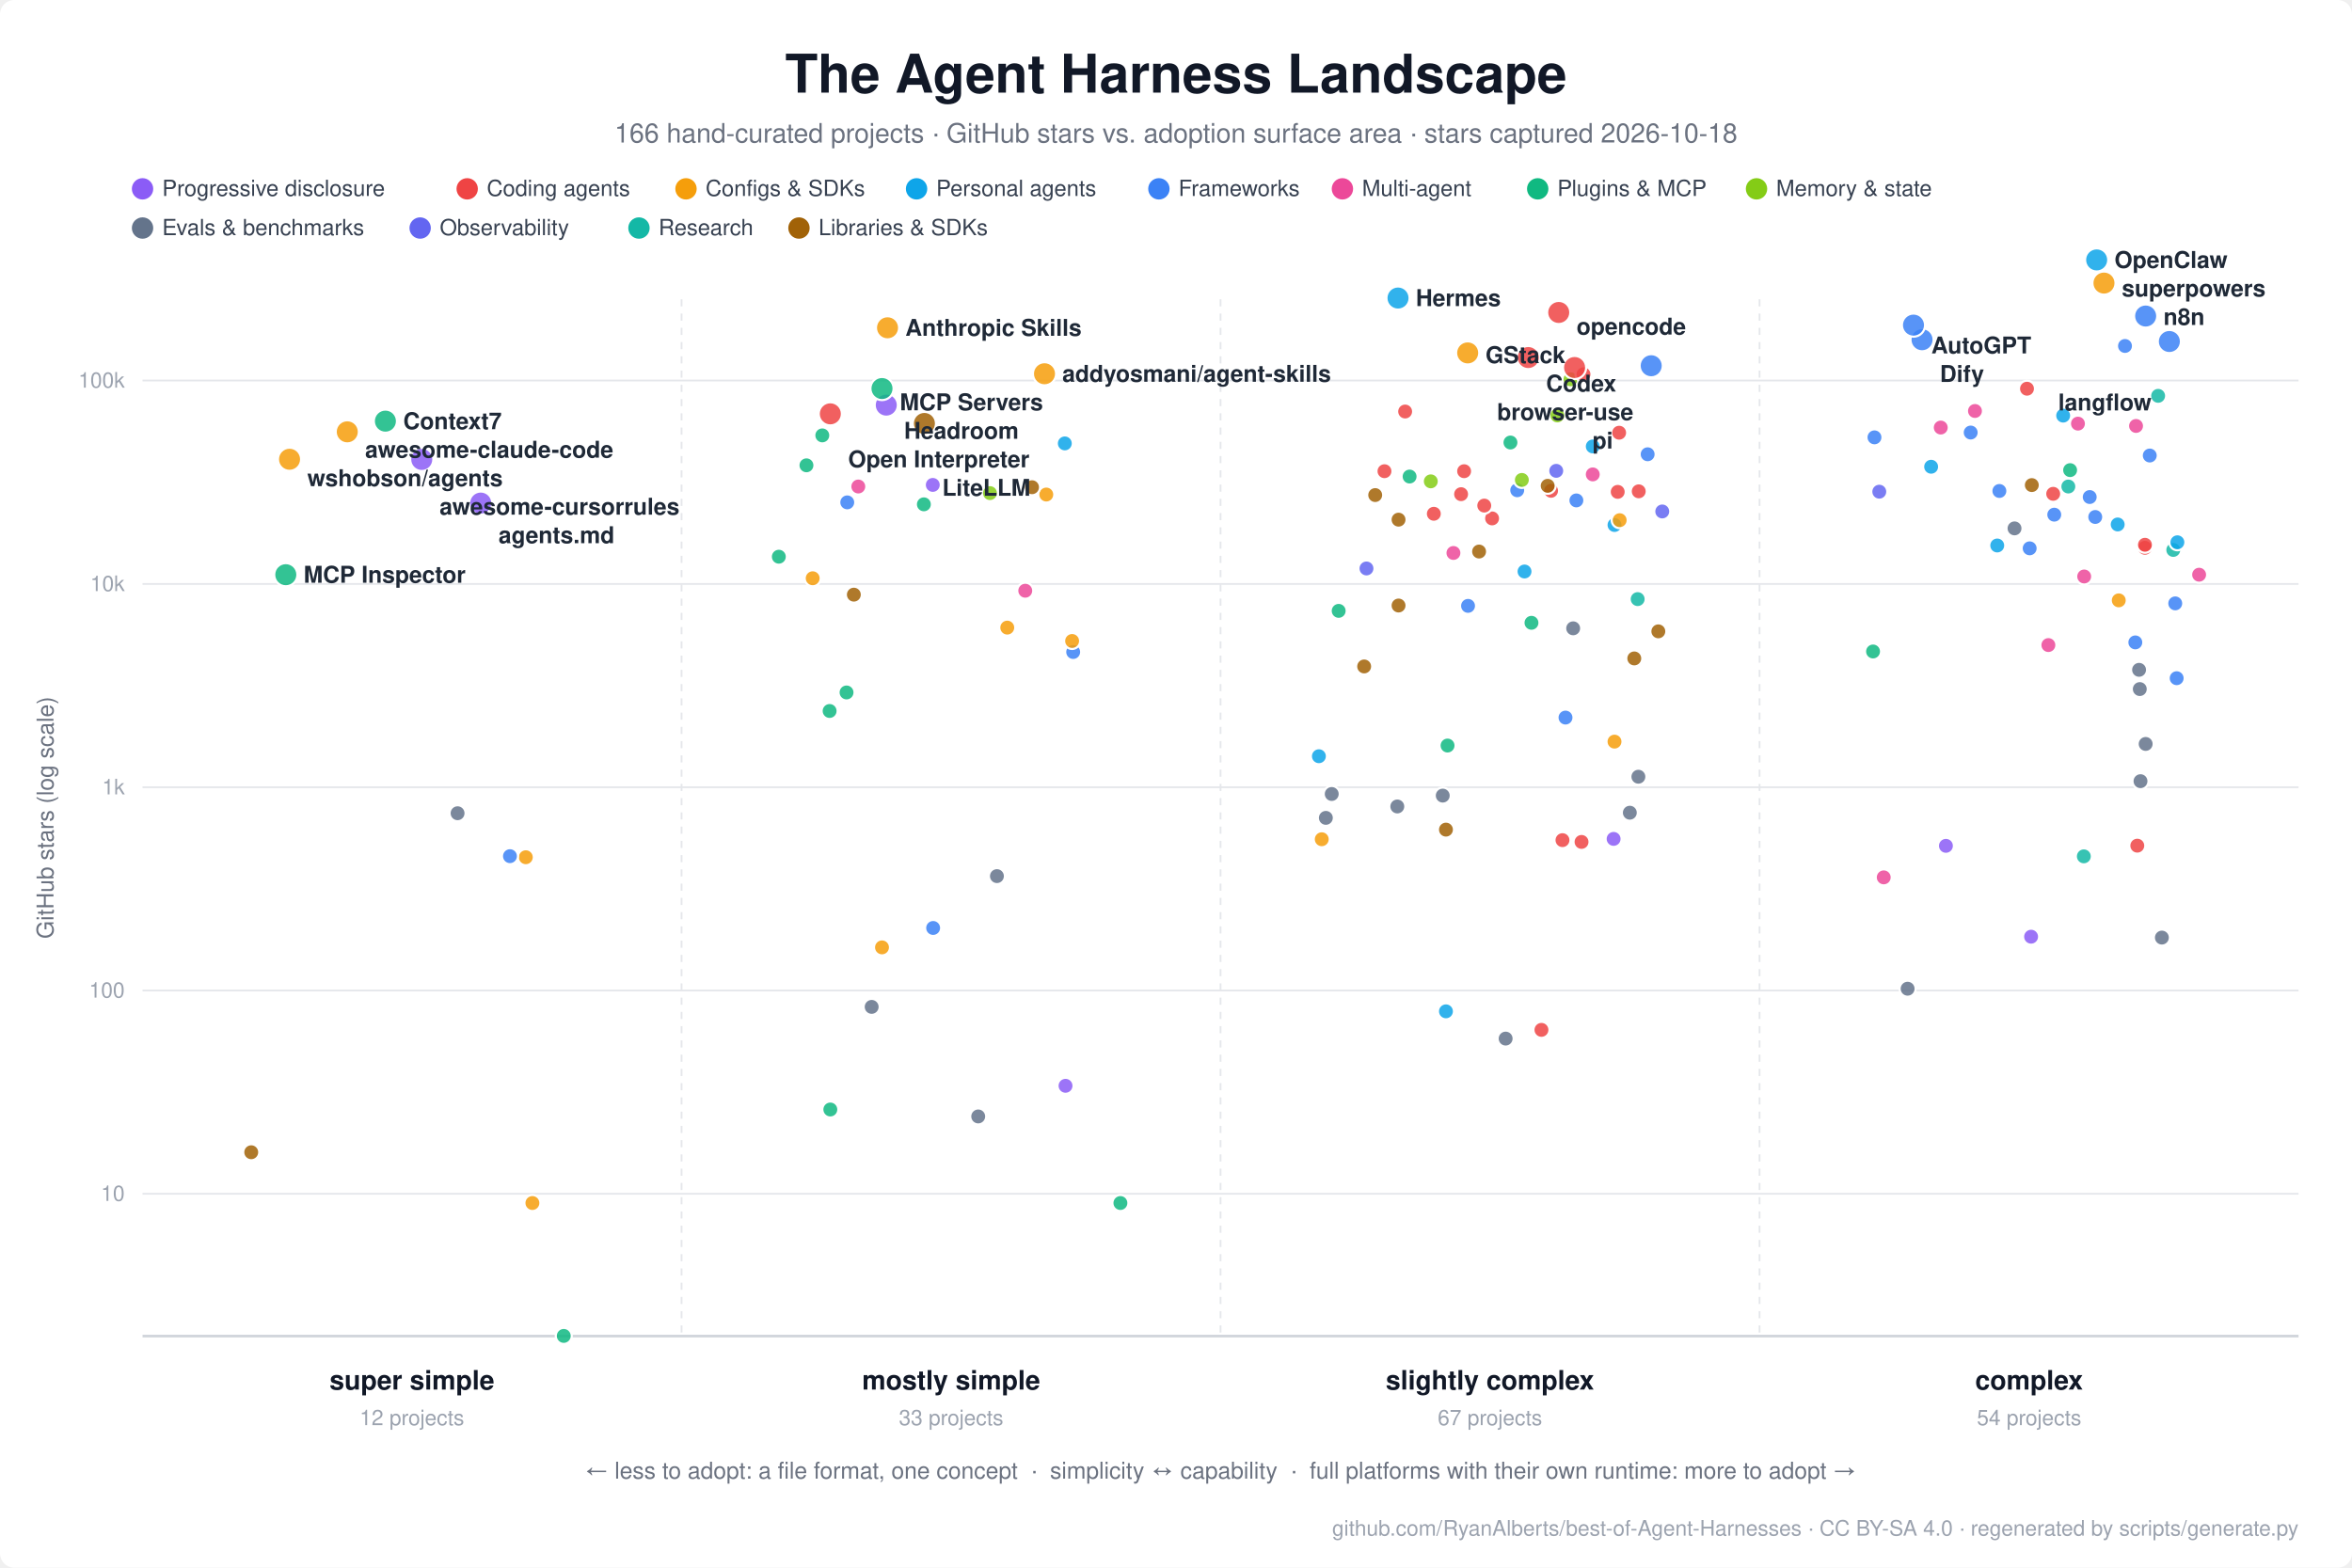
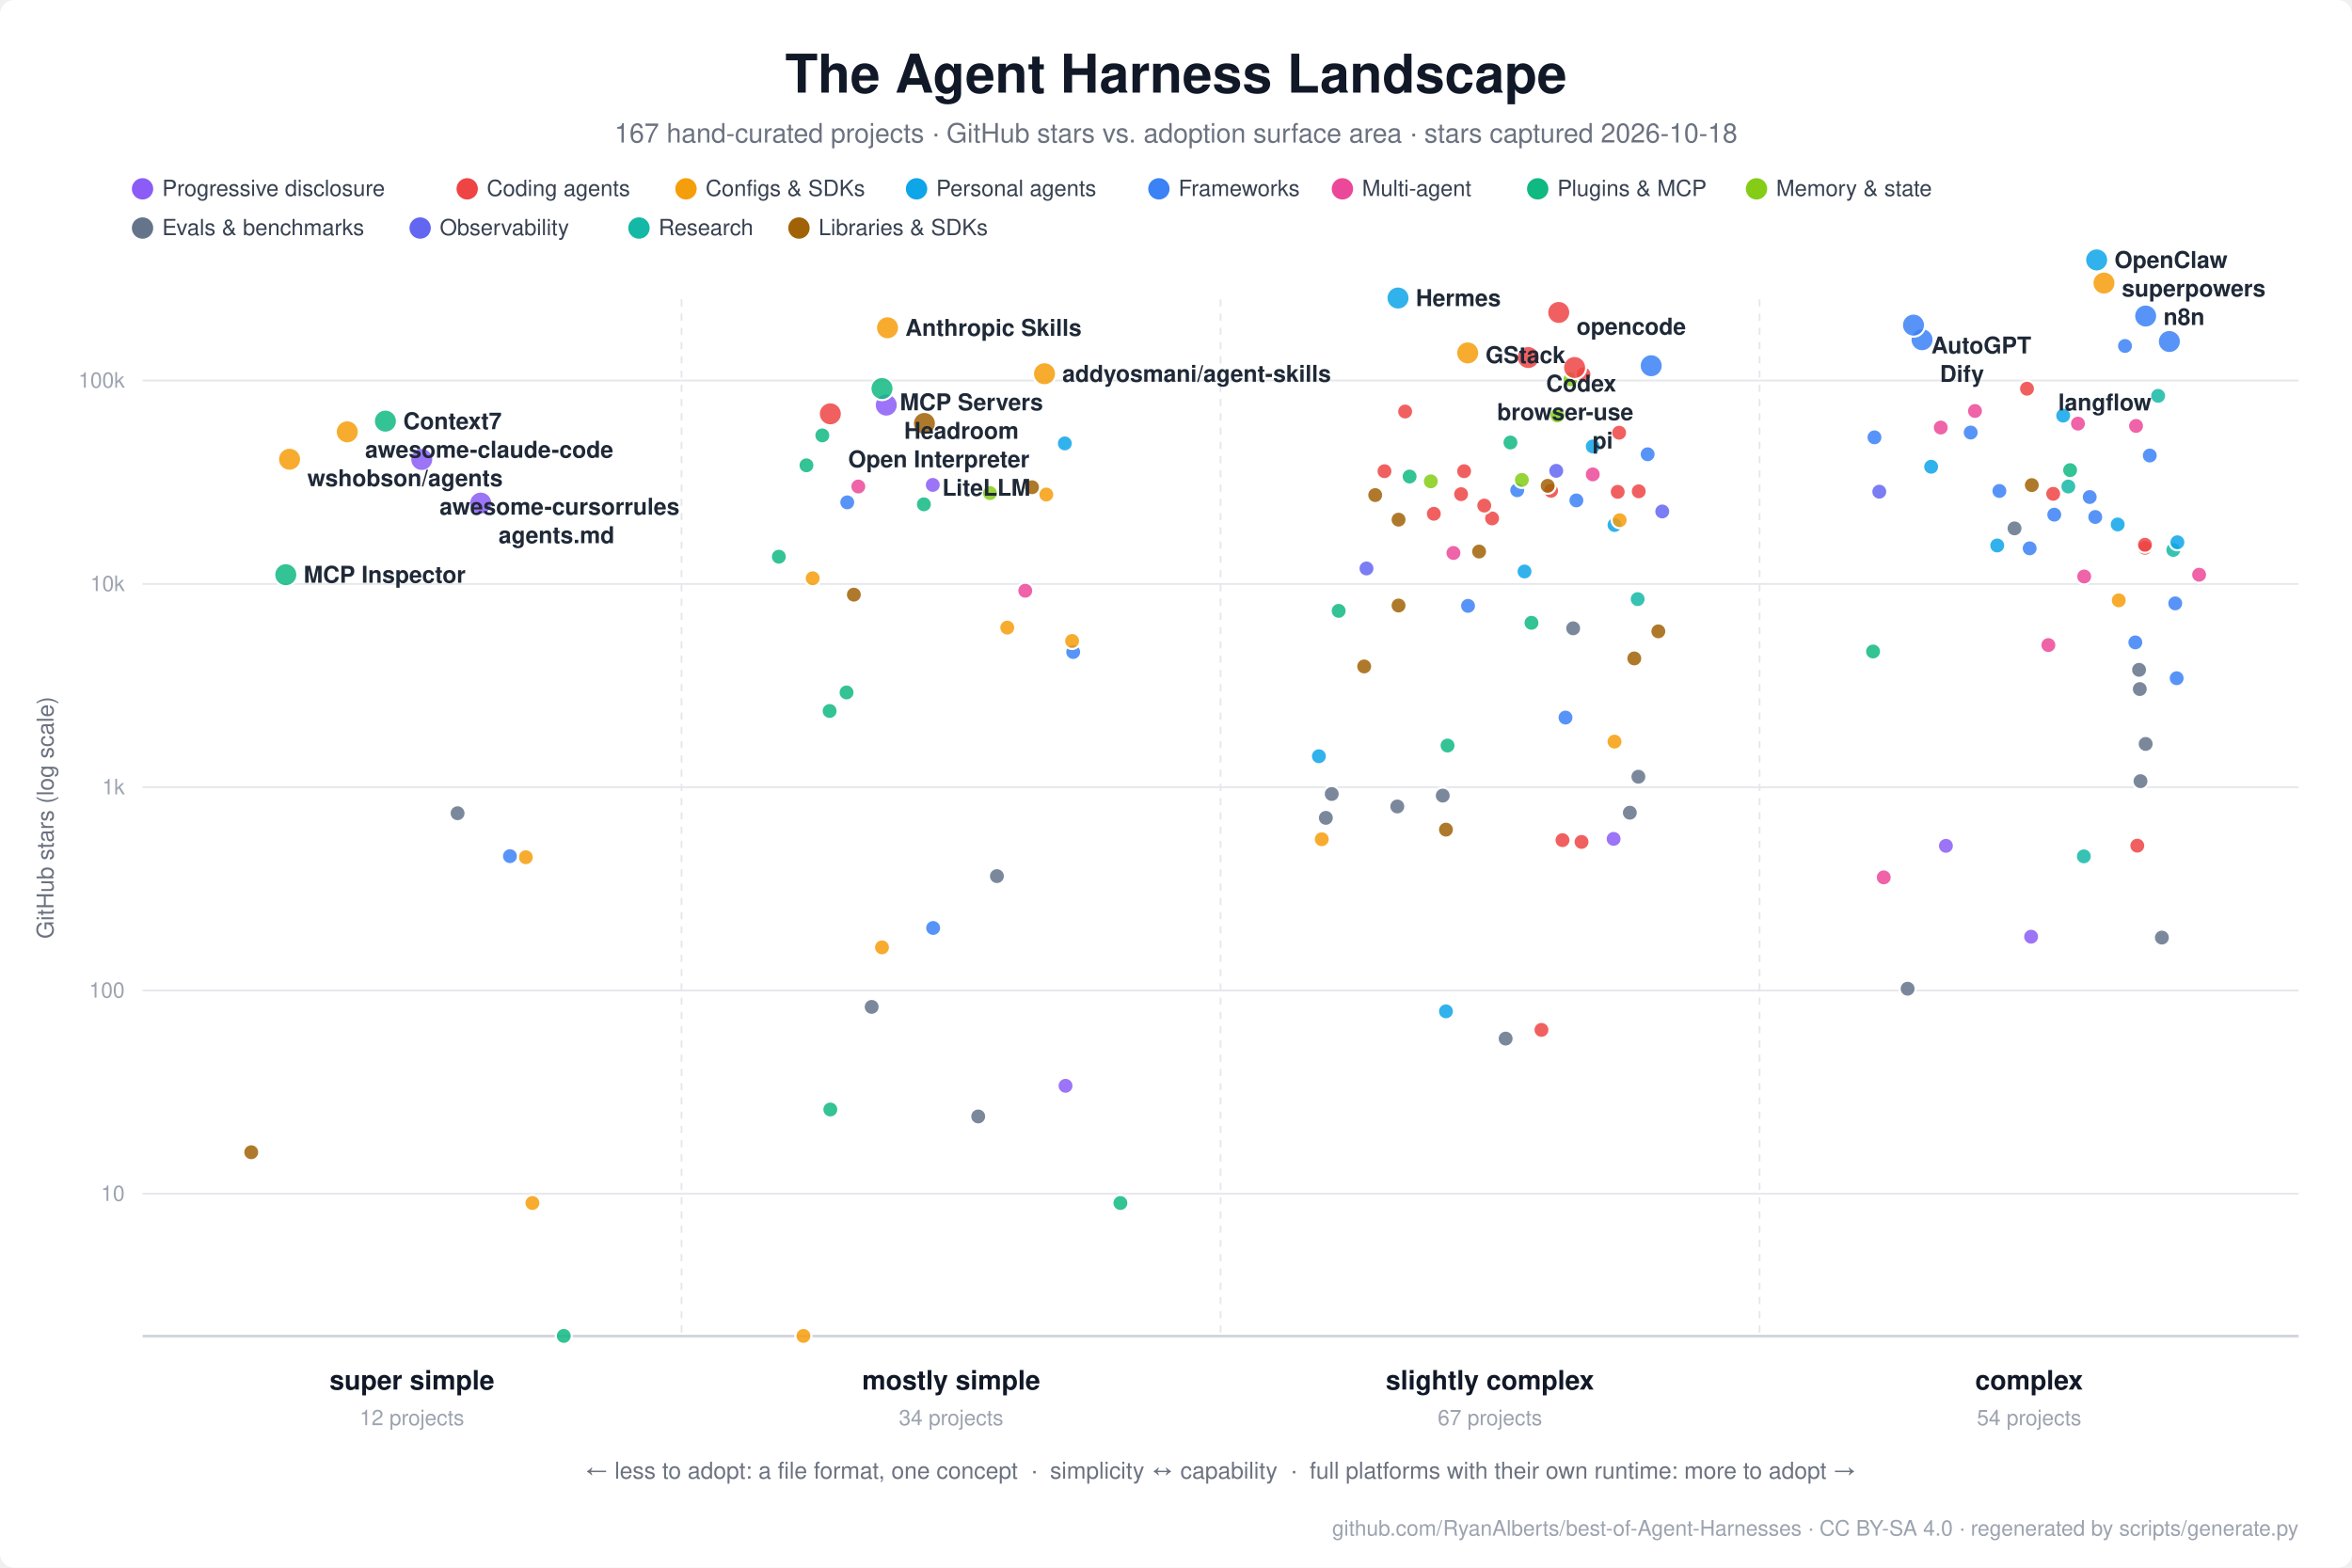
<svg xmlns="http://www.w3.org/2000/svg" viewBox="0 0 1320 880" font-family="-apple-system, 'Segoe UI', Helvetica, Arial, sans-serif">
  <rect width="1320" height="880" fill="#ffffff" rx="8" />
  <text x="660.0" y="52" text-anchor="middle" font-size="30" font-weight="700" fill="#111827">The Agent Harness Landscape</text>
-   <text x="660.0" y="80" text-anchor="middle" font-size="15" fill="#6b7280">166 hand-curated projects · GitHub stars vs. adoption surface area · stars captured 2026-10-18</text>
+   <text x="660.0" y="80" text-anchor="middle" font-size="15" fill="#6b7280">167 hand-curated projects · GitHub stars vs. adoption surface area · stars captured 2026-10-18</text>
  <circle cx="80" cy="106" r="6" fill="#8b5cf6" />
  <text x="91" y="110" font-size="12.5" fill="#374151">Progressive disclosure</text>
  <circle cx="262.2" cy="106" r="6" fill="#ef4444" />
  <text x="273.2" y="110" font-size="12.5" fill="#374151">Coding agents</text>
  <circle cx="385.0" cy="106" r="6" fill="#f59e0b" />
  <text x="396.0" y="110" font-size="12.5" fill="#374151">Configs &amp; SDKs</text>
  <circle cx="514.4" cy="106" r="6" fill="#0ea5e9" />
  <text x="525.4" y="110" font-size="12.5" fill="#374151">Personal agents</text>
  <circle cx="650.4" cy="106" r="6" fill="#3b82f6" />
  <text x="661.4" y="110" font-size="12.5" fill="#374151">Frameworks</text>
  <circle cx="753.4" cy="106" r="6" fill="#ec4899" />
  <text x="764.4" y="110" font-size="12.5" fill="#374151">Multi-agent</text>
  <circle cx="863.0" cy="106" r="6" fill="#10b981" />
  <text x="874.0" y="110" font-size="12.5" fill="#374151">Plugins &amp; MCP</text>
  <circle cx="985.8" cy="106" r="6" fill="#84cc16" />
  <text x="996.8" y="110" font-size="12.5" fill="#374151">Memory &amp; state</text>
  <circle cx="80" cy="128" r="6" fill="#64748b" />
  <text x="91" y="132" font-size="12.5" fill="#374151">Evals &amp; benchmarks</text>
  <circle cx="235.8" cy="128" r="6" fill="#6366f1" />
  <text x="246.8" y="132" font-size="12.5" fill="#374151">Observability</text>
  <circle cx="358.6" cy="128" r="6" fill="#14b8a6" />
  <text x="369.6" y="132" font-size="12.5" fill="#374151">Research</text>
  <circle cx="448.4" cy="128" r="6" fill="#a16207" />
  <text x="459.4" y="132" font-size="12.5" fill="#374151">Libraries &amp; SDKs</text>
  <line x1="80" y1="670.1" x2="1290" y2="670.1" stroke="#e5e7eb" stroke-width="1" />
  <text x="70" y="674.1" text-anchor="end" font-size="12" fill="#9ca3af">10</text>
  <line x1="80" y1="556.0" x2="1290" y2="556.0" stroke="#e5e7eb" stroke-width="1" />
  <text x="70" y="560.0" text-anchor="end" font-size="12" fill="#9ca3af">100</text>
  <line x1="80" y1="441.9" x2="1290" y2="441.9" stroke="#e5e7eb" stroke-width="1" />
  <text x="70" y="445.9" text-anchor="end" font-size="12" fill="#9ca3af">1k</text>
  <line x1="80" y1="327.8" x2="1290" y2="327.8" stroke="#e5e7eb" stroke-width="1" />
  <text x="70" y="331.8" text-anchor="end" font-size="12" fill="#9ca3af">10k</text>
  <line x1="80" y1="213.6" x2="1290" y2="213.6" stroke="#e5e7eb" stroke-width="1" />
  <text x="70" y="217.6" text-anchor="end" font-size="12" fill="#9ca3af">100k</text>
  <text x="30" y="459" font-size="13" fill="#6b7280" transform="rotate(-90 30 459)" text-anchor="middle">GitHub stars (log scale)</text>
  <text x="231.2" y="780" text-anchor="middle" font-size="15" font-weight="600" fill="#111827">super simple</text>
  <text x="231.2" y="800" text-anchor="middle" font-size="12" fill="#9ca3af">12 projects</text>
  <line x1="382.5" y1="168" x2="382.5" y2="750" stroke="#e5e7eb" stroke-width="1" stroke-dasharray="4 4" />
  <text x="533.8" y="780" text-anchor="middle" font-size="15" font-weight="600" fill="#111827">mostly simple</text>
-   <text x="533.8" y="800" text-anchor="middle" font-size="12" fill="#9ca3af">33 projects</text>
+   <text x="533.8" y="800" text-anchor="middle" font-size="12" fill="#9ca3af">34 projects</text>
  <line x1="685.0" y1="168" x2="685.0" y2="750" stroke="#e5e7eb" stroke-width="1" stroke-dasharray="4 4" />
  <text x="836.2" y="780" text-anchor="middle" font-size="15" font-weight="600" fill="#111827">slightly complex</text>
  <text x="836.2" y="800" text-anchor="middle" font-size="12" fill="#9ca3af">67 projects</text>
  <line x1="987.5" y1="168" x2="987.5" y2="750" stroke="#e5e7eb" stroke-width="1" stroke-dasharray="4 4" />
  <text x="1138.8" y="780" text-anchor="middle" font-size="15" font-weight="600" fill="#111827">complex</text>
  <text x="1138.8" y="800" text-anchor="middle" font-size="12" fill="#9ca3af">54 projects</text>
  <line x1="80" y1="750" x2="1290" y2="750" stroke="#d1d5db" stroke-width="1.5" />
  <text x="685.0" y="830" text-anchor="middle" font-size="13" fill="#6b7280">←  less to adopt: a file format, one concept  ·  simplicity ↔ capability  ·  full platforms with their own runtime: more to adopt  →</text>
+   <circle cx="450.9" cy="749.9" r="4.5" fill="#f59e0b" fill-opacity="0.85" stroke="#ffffff" stroke-width="1.2" />
  <circle cx="316.4" cy="749.9" r="4.5" fill="#10b981" fill-opacity="0.85" stroke="#ffffff" stroke-width="1.2" />
  <circle cx="298.8" cy="675.3" r="4.5" fill="#f59e0b" fill-opacity="0.85" stroke="#ffffff" stroke-width="1.2" />
  <circle cx="628.8" cy="675.3" r="4.5" fill="#10b981" fill-opacity="0.85" stroke="#ffffff" stroke-width="1.2" />
  <circle cx="141.0" cy="646.8" r="4.5" fill="#a16207" fill-opacity="0.85" stroke="#ffffff" stroke-width="1.2" />
  <circle cx="549.0" cy="626.7" r="4.5" fill="#64748b" fill-opacity="0.85" stroke="#ffffff" stroke-width="1.2" />
  <circle cx="466.0" cy="622.8" r="4.5" fill="#10b981" fill-opacity="0.85" stroke="#ffffff" stroke-width="1.2" />
  <circle cx="598.0" cy="609.5" r="4.5" fill="#8b5cf6" fill-opacity="0.85" stroke="#ffffff" stroke-width="1.2" />
  <circle cx="845.0" cy="583.0" r="4.5" fill="#64748b" fill-opacity="0.85" stroke="#ffffff" stroke-width="1.2" />
  <circle cx="865.1" cy="578.1" r="4.5" fill="#ef4444" fill-opacity="0.85" stroke="#ffffff" stroke-width="1.2" />
  <circle cx="811.5" cy="567.7" r="4.5" fill="#0ea5e9" fill-opacity="0.85" stroke="#ffffff" stroke-width="1.2" />
  <circle cx="489.2" cy="565.2" r="4.5" fill="#64748b" fill-opacity="0.85" stroke="#ffffff" stroke-width="1.2" />
  <circle cx="1070.6" cy="555.0" r="4.5" fill="#64748b" fill-opacity="0.85" stroke="#ffffff" stroke-width="1.2" />
  <circle cx="495.0" cy="531.8" r="4.5" fill="#f59e0b" fill-opacity="0.85" stroke="#ffffff" stroke-width="1.2" />
  <circle cx="1213.3" cy="526.3" r="4.5" fill="#64748b" fill-opacity="0.85" stroke="#ffffff" stroke-width="1.2" />
  <circle cx="1139.9" cy="525.8" r="4.5" fill="#8b5cf6" fill-opacity="0.85" stroke="#ffffff" stroke-width="1.2" />
  <circle cx="523.7" cy="520.9" r="4.5" fill="#3b82f6" fill-opacity="0.85" stroke="#ffffff" stroke-width="1.2" />
  <circle cx="1057.2" cy="492.5" r="4.5" fill="#ec4899" fill-opacity="0.85" stroke="#ffffff" stroke-width="1.2" />
  <circle cx="559.5" cy="491.8" r="4.5" fill="#64748b" fill-opacity="0.85" stroke="#ffffff" stroke-width="1.2" />
  <circle cx="295.1" cy="481.2" r="4.5" fill="#f59e0b" fill-opacity="0.85" stroke="#ffffff" stroke-width="1.2" />
  <circle cx="1169.5" cy="480.7" r="4.5" fill="#14b8a6" fill-opacity="0.85" stroke="#ffffff" stroke-width="1.2" />
  <circle cx="286.2" cy="480.6" r="4.5" fill="#3b82f6" fill-opacity="0.85" stroke="#ffffff" stroke-width="1.2" />
  <circle cx="1092.1" cy="474.8" r="4.5" fill="#8b5cf6" fill-opacity="0.85" stroke="#ffffff" stroke-width="1.2" />
  <circle cx="1199.5" cy="474.7" r="4.5" fill="#ef4444" fill-opacity="0.85" stroke="#ffffff" stroke-width="1.2" />
  <circle cx="887.6" cy="472.6" r="4.5" fill="#ef4444" fill-opacity="0.85" stroke="#ffffff" stroke-width="1.2" />
  <circle cx="876.9" cy="471.6" r="4.5" fill="#ef4444" fill-opacity="0.85" stroke="#ffffff" stroke-width="1.2" />
  <circle cx="741.8" cy="471.1" r="4.5" fill="#f59e0b" fill-opacity="0.85" stroke="#ffffff" stroke-width="1.2" />
  <circle cx="905.6" cy="470.9" r="4.5" fill="#8b5cf6" fill-opacity="0.85" stroke="#ffffff" stroke-width="1.2" />
  <circle cx="811.5" cy="465.7" r="4.5" fill="#a16207" fill-opacity="0.85" stroke="#ffffff" stroke-width="1.2" />
  <circle cx="744.1" cy="459.1" r="4.5" fill="#64748b" fill-opacity="0.85" stroke="#ffffff" stroke-width="1.2" />
  <circle cx="256.8" cy="456.5" r="4.5" fill="#64748b" fill-opacity="0.85" stroke="#ffffff" stroke-width="1.2" />
  <circle cx="914.7" cy="456.2" r="4.5" fill="#64748b" fill-opacity="0.85" stroke="#ffffff" stroke-width="1.2" />
  <circle cx="784.2" cy="452.7" r="4.5" fill="#64748b" fill-opacity="0.85" stroke="#ffffff" stroke-width="1.2" />
  <circle cx="809.7" cy="446.6" r="4.5" fill="#64748b" fill-opacity="0.85" stroke="#ffffff" stroke-width="1.2" />
  <circle cx="747.4" cy="445.7" r="4.5" fill="#64748b" fill-opacity="0.85" stroke="#ffffff" stroke-width="1.2" />
  <circle cx="1201.3" cy="438.5" r="4.5" fill="#64748b" fill-opacity="0.85" stroke="#ffffff" stroke-width="1.2" />
  <circle cx="919.5" cy="436.0" r="4.5" fill="#64748b" fill-opacity="0.85" stroke="#ffffff" stroke-width="1.2" />
  <circle cx="740.2" cy="424.5" r="4.5" fill="#0ea5e9" fill-opacity="0.85" stroke="#ffffff" stroke-width="1.2" />
  <circle cx="812.4" cy="418.5" r="4.5" fill="#10b981" fill-opacity="0.85" stroke="#ffffff" stroke-width="1.2" />
  <circle cx="1204.2" cy="417.6" r="4.5" fill="#64748b" fill-opacity="0.85" stroke="#ffffff" stroke-width="1.2" />
  <circle cx="906.1" cy="416.3" r="4.5" fill="#f59e0b" fill-opacity="0.85" stroke="#ffffff" stroke-width="1.2" />
  <circle cx="878.6" cy="402.8" r="4.5" fill="#3b82f6" fill-opacity="0.85" stroke="#ffffff" stroke-width="1.2" />
  <circle cx="465.6" cy="399.1" r="4.5" fill="#10b981" fill-opacity="0.85" stroke="#ffffff" stroke-width="1.2" />
  <circle cx="475.1" cy="388.7" r="4.5" fill="#10b981" fill-opacity="0.85" stroke="#ffffff" stroke-width="1.2" />
  <circle cx="1200.9" cy="386.8" r="4.5" fill="#64748b" fill-opacity="0.85" stroke="#ffffff" stroke-width="1.2" />
  <circle cx="1221.6" cy="380.7" r="4.5" fill="#3b82f6" fill-opacity="0.85" stroke="#ffffff" stroke-width="1.2" />
  <circle cx="1200.5" cy="376.0" r="4.5" fill="#64748b" fill-opacity="0.85" stroke="#ffffff" stroke-width="1.2" />
  <circle cx="765.6" cy="374.1" r="4.5" fill="#a16207" fill-opacity="0.85" stroke="#ffffff" stroke-width="1.2" />
  <circle cx="917.2" cy="369.6" r="4.5" fill="#a16207" fill-opacity="0.85" stroke="#ffffff" stroke-width="1.2" />
  <circle cx="602.3" cy="366.0" r="4.5" fill="#3b82f6" fill-opacity="0.85" stroke="#ffffff" stroke-width="1.2" />
  <circle cx="1051.2" cy="365.7" r="4.5" fill="#10b981" fill-opacity="0.85" stroke="#ffffff" stroke-width="1.2" />
  <circle cx="1149.6" cy="362.1" r="4.5" fill="#ec4899" fill-opacity="0.85" stroke="#ffffff" stroke-width="1.2" />
  <circle cx="1198.4" cy="360.6" r="4.5" fill="#3b82f6" fill-opacity="0.85" stroke="#ffffff" stroke-width="1.2" />
  <circle cx="601.7" cy="359.8" r="4.5" fill="#f59e0b" fill-opacity="0.85" stroke="#ffffff" stroke-width="1.2" />
  <circle cx="930.7" cy="354.4" r="4.5" fill="#a16207" fill-opacity="0.85" stroke="#ffffff" stroke-width="1.2" />
  <circle cx="882.9" cy="352.7" r="4.5" fill="#64748b" fill-opacity="0.85" stroke="#ffffff" stroke-width="1.2" />
  <circle cx="565.3" cy="352.3" r="4.5" fill="#f59e0b" fill-opacity="0.85" stroke="#ffffff" stroke-width="1.2" />
  <circle cx="859.5" cy="349.6" r="4.5" fill="#10b981" fill-opacity="0.85" stroke="#ffffff" stroke-width="1.2" />
  <circle cx="751.3" cy="342.9" r="4.5" fill="#10b981" fill-opacity="0.85" stroke="#ffffff" stroke-width="1.2" />
  <circle cx="823.9" cy="340.1" r="4.5" fill="#3b82f6" fill-opacity="0.85" stroke="#ffffff" stroke-width="1.2" />
  <circle cx="784.9" cy="339.9" r="4.5" fill="#a16207" fill-opacity="0.85" stroke="#ffffff" stroke-width="1.2" />
  <circle cx="1220.8" cy="338.7" r="4.5" fill="#3b82f6" fill-opacity="0.85" stroke="#ffffff" stroke-width="1.2" />
  <circle cx="1189.1" cy="337.0" r="4.5" fill="#f59e0b" fill-opacity="0.85" stroke="#ffffff" stroke-width="1.2" />
  <circle cx="919.1" cy="336.3" r="4.5" fill="#14b8a6" fill-opacity="0.85" stroke="#ffffff" stroke-width="1.2" />
  <circle cx="479.2" cy="333.8" r="4.5" fill="#a16207" fill-opacity="0.85" stroke="#ffffff" stroke-width="1.2" />
  <circle cx="575.4" cy="331.6" r="4.5" fill="#ec4899" fill-opacity="0.85" stroke="#ffffff" stroke-width="1.2" />
  <circle cx="456.1" cy="324.6" r="4.5" fill="#f59e0b" fill-opacity="0.85" stroke="#ffffff" stroke-width="1.2" />
  <circle cx="1169.7" cy="323.6" r="4.5" fill="#ec4899" fill-opacity="0.85" stroke="#ffffff" stroke-width="1.2" />
  <circle cx="160.4" cy="322.6" r="6.5" fill="#10b981" fill-opacity="0.85" stroke="#ffffff" stroke-width="1.2" />
  <circle cx="1234.2" cy="322.6" r="4.5" fill="#ec4899" fill-opacity="0.85" stroke="#ffffff" stroke-width="1.2" />
  <circle cx="855.6" cy="320.8" r="4.5" fill="#0ea5e9" fill-opacity="0.85" stroke="#ffffff" stroke-width="1.2" />
  <circle cx="766.9" cy="319.1" r="4.5" fill="#6366f1" fill-opacity="0.85" stroke="#ffffff" stroke-width="1.2" />
  <circle cx="437.1" cy="312.5" r="4.5" fill="#10b981" fill-opacity="0.85" stroke="#ffffff" stroke-width="1.2" />
  <circle cx="815.7" cy="310.4" r="4.5" fill="#ec4899" fill-opacity="0.85" stroke="#ffffff" stroke-width="1.2" />
  <circle cx="830.1" cy="309.6" r="4.5" fill="#a16207" fill-opacity="0.85" stroke="#ffffff" stroke-width="1.2" />
  <circle cx="1219.7" cy="308.7" r="4.5" fill="#14b8a6" fill-opacity="0.85" stroke="#ffffff" stroke-width="1.2" />
  <circle cx="1139.1" cy="307.8" r="4.5" fill="#3b82f6" fill-opacity="0.85" stroke="#ffffff" stroke-width="1.2" />
  <circle cx="1203.8" cy="307.5" r="4.5" fill="#ef4444" fill-opacity="0.85" stroke="#ffffff" stroke-width="1.2" />
  <circle cx="1120.9" cy="306.2" r="4.5" fill="#0ea5e9" fill-opacity="0.85" stroke="#ffffff" stroke-width="1.2" />
  <circle cx="1203.8" cy="305.8" r="4.5" fill="#ef4444" fill-opacity="0.85" stroke="#ffffff" stroke-width="1.2" />
  <circle cx="1222.0" cy="304.4" r="4.5" fill="#0ea5e9" fill-opacity="0.85" stroke="#ffffff" stroke-width="1.2" />
  <circle cx="1130.6" cy="296.6" r="4.5" fill="#64748b" fill-opacity="0.85" stroke="#ffffff" stroke-width="1.2" />
  <circle cx="906.1" cy="294.7" r="4.5" fill="#0ea5e9" fill-opacity="0.85" stroke="#ffffff" stroke-width="1.2" />
  <circle cx="1188.5" cy="294.4" r="4.5" fill="#0ea5e9" fill-opacity="0.85" stroke="#ffffff" stroke-width="1.2" />
  <circle cx="909.0" cy="292.0" r="4.5" fill="#f59e0b" fill-opacity="0.85" stroke="#ffffff" stroke-width="1.2" />
  <circle cx="784.9" cy="291.7" r="4.5" fill="#a16207" fill-opacity="0.85" stroke="#ffffff" stroke-width="1.2" />
  <circle cx="837.4" cy="291.0" r="4.5" fill="#ef4444" fill-opacity="0.85" stroke="#ffffff" stroke-width="1.2" />
  <circle cx="1175.9" cy="290.2" r="4.5" fill="#3b82f6" fill-opacity="0.85" stroke="#ffffff" stroke-width="1.2" />
  <circle cx="1152.9" cy="288.9" r="4.5" fill="#3b82f6" fill-opacity="0.85" stroke="#ffffff" stroke-width="1.2" />
  <circle cx="804.7" cy="288.4" r="4.5" fill="#ef4444" fill-opacity="0.85" stroke="#ffffff" stroke-width="1.2" />
  <circle cx="932.9" cy="287.1" r="4.5" fill="#6366f1" fill-opacity="0.85" stroke="#ffffff" stroke-width="1.2" />
  <circle cx="833.0" cy="283.8" r="4.5" fill="#ef4444" fill-opacity="0.85" stroke="#ffffff" stroke-width="1.2" />
  <circle cx="518.5" cy="283.1" r="4.5" fill="#10b981" fill-opacity="0.85" stroke="#ffffff" stroke-width="1.2" />
  <circle cx="269.8" cy="282.4" r="6.5" fill="#8b5cf6" fill-opacity="0.85" stroke="#ffffff" stroke-width="1.2" />
  <circle cx="475.5" cy="282.0" r="4.5" fill="#3b82f6" fill-opacity="0.85" stroke="#ffffff" stroke-width="1.2" />
  <circle cx="884.7" cy="280.9" r="4.5" fill="#3b82f6" fill-opacity="0.85" stroke="#ffffff" stroke-width="1.2" />
  <circle cx="1172.8" cy="279.0" r="4.5" fill="#3b82f6" fill-opacity="0.85" stroke="#ffffff" stroke-width="1.2" />
  <circle cx="771.8" cy="277.9" r="4.5" fill="#a16207" fill-opacity="0.85" stroke="#ffffff" stroke-width="1.2" />
  <circle cx="587.2" cy="277.6" r="4.5" fill="#f59e0b" fill-opacity="0.85" stroke="#ffffff" stroke-width="1.2" />
  <circle cx="820.0" cy="277.4" r="4.5" fill="#ef4444" fill-opacity="0.85" stroke="#ffffff" stroke-width="1.2" />
  <circle cx="1152.3" cy="277.2" r="4.5" fill="#ef4444" fill-opacity="0.85" stroke="#ffffff" stroke-width="1.2" />
  <circle cx="555.6" cy="276.8" r="4.5" fill="#84cc16" fill-opacity="0.85" stroke="#ffffff" stroke-width="1.2" />
  <circle cx="907.9" cy="276.1" r="4.5" fill="#ef4444" fill-opacity="0.85" stroke="#ffffff" stroke-width="1.2" />
  <circle cx="1054.7" cy="276.0" r="4.5" fill="#6366f1" fill-opacity="0.85" stroke="#ffffff" stroke-width="1.2" />
  <circle cx="919.7" cy="275.8" r="4.5" fill="#ef4444" fill-opacity="0.85" stroke="#ffffff" stroke-width="1.2" />
  <circle cx="1122.1" cy="275.6" r="4.5" fill="#3b82f6" fill-opacity="0.85" stroke="#ffffff" stroke-width="1.2" />
  <circle cx="870.5" cy="275.5" r="4.5" fill="#ef4444" fill-opacity="0.85" stroke="#ffffff" stroke-width="1.2" />
  <circle cx="851.5" cy="275.2" r="4.5" fill="#3b82f6" fill-opacity="0.85" stroke="#ffffff" stroke-width="1.2" />
  <circle cx="579.2" cy="273.5" r="4.5" fill="#a16207" fill-opacity="0.85" stroke="#ffffff" stroke-width="1.2" />
  <circle cx="481.7" cy="273.1" r="4.5" fill="#ec4899" fill-opacity="0.85" stroke="#ffffff" stroke-width="1.2" />
  <circle cx="1160.8" cy="273.1" r="4.5" fill="#14b8a6" fill-opacity="0.85" stroke="#ffffff" stroke-width="1.2" />
  <circle cx="868.6" cy="272.7" r="4.5" fill="#a16207" fill-opacity="0.85" stroke="#ffffff" stroke-width="1.2" />
  <circle cx="1140.3" cy="272.3" r="4.5" fill="#a16207" fill-opacity="0.85" stroke="#ffffff" stroke-width="1.2" />
  <circle cx="523.5" cy="272.2" r="4.5" fill="#8b5cf6" fill-opacity="0.85" stroke="#ffffff" stroke-width="1.2" />
  <circle cx="803.0" cy="270.2" r="4.5" fill="#84cc16" fill-opacity="0.85" stroke="#ffffff" stroke-width="1.2" />
  <circle cx="854.1" cy="269.4" r="4.5" fill="#84cc16" fill-opacity="0.85" stroke="#ffffff" stroke-width="1.2" />
  <circle cx="791.1" cy="267.5" r="4.5" fill="#10b981" fill-opacity="0.85" stroke="#ffffff" stroke-width="1.2" />
  <circle cx="893.9" cy="266.3" r="4.5" fill="#ec4899" fill-opacity="0.85" stroke="#ffffff" stroke-width="1.2" />
  <circle cx="821.7" cy="264.5" r="4.5" fill="#ef4444" fill-opacity="0.85" stroke="#ffffff" stroke-width="1.2" />
  <circle cx="777.0" cy="264.5" r="4.5" fill="#ef4444" fill-opacity="0.85" stroke="#ffffff" stroke-width="1.2" />
  <circle cx="873.4" cy="264.3" r="4.5" fill="#6366f1" fill-opacity="0.85" stroke="#ffffff" stroke-width="1.2" />
  <circle cx="1161.8" cy="263.9" r="4.5" fill="#10b981" fill-opacity="0.85" stroke="#ffffff" stroke-width="1.2" />
  <circle cx="1083.8" cy="262.0" r="4.5" fill="#0ea5e9" fill-opacity="0.85" stroke="#ffffff" stroke-width="1.2" />
  <circle cx="452.6" cy="261.2" r="4.5" fill="#10b981" fill-opacity="0.85" stroke="#ffffff" stroke-width="1.2" />
  <circle cx="236.7" cy="257.9" r="6.5" fill="#8b5cf6" fill-opacity="0.85" stroke="#ffffff" stroke-width="1.2" />
  <circle cx="162.5" cy="257.8" r="6.5" fill="#f59e0b" fill-opacity="0.85" stroke="#ffffff" stroke-width="1.2" />
  <circle cx="1206.5" cy="255.7" r="4.5" fill="#3b82f6" fill-opacity="0.85" stroke="#ffffff" stroke-width="1.2" />
  <circle cx="924.7" cy="255.0" r="4.5" fill="#3b82f6" fill-opacity="0.85" stroke="#ffffff" stroke-width="1.2" />
  <circle cx="893.9" cy="250.6" r="4.5" fill="#0ea5e9" fill-opacity="0.85" stroke="#ffffff" stroke-width="1.2" />
  <circle cx="597.6" cy="248.9" r="4.5" fill="#0ea5e9" fill-opacity="0.85" stroke="#ffffff" stroke-width="1.2" />
  <circle cx="847.7" cy="248.4" r="4.5" fill="#10b981" fill-opacity="0.85" stroke="#ffffff" stroke-width="1.2" />
  <circle cx="1052.0" cy="245.5" r="4.5" fill="#3b82f6" fill-opacity="0.85" stroke="#ffffff" stroke-width="1.2" />
  <circle cx="461.5" cy="244.4" r="4.5" fill="#10b981" fill-opacity="0.85" stroke="#ffffff" stroke-width="1.2" />
  <circle cx="908.7" cy="242.9" r="4.5" fill="#ef4444" fill-opacity="0.85" stroke="#ffffff" stroke-width="1.2" />
  <circle cx="1106.0" cy="242.8" r="4.5" fill="#3b82f6" fill-opacity="0.85" stroke="#ffffff" stroke-width="1.2" />
  <circle cx="194.9" cy="242.4" r="6.5" fill="#f59e0b" fill-opacity="0.85" stroke="#ffffff" stroke-width="1.2" />
  <circle cx="1089.2" cy="240.0" r="4.5" fill="#ec4899" fill-opacity="0.85" stroke="#ffffff" stroke-width="1.2" />
  <circle cx="1198.8" cy="239.1" r="4.5" fill="#ec4899" fill-opacity="0.85" stroke="#ffffff" stroke-width="1.2" />
  <circle cx="1166.2" cy="237.8" r="4.5" fill="#ec4899" fill-opacity="0.85" stroke="#ffffff" stroke-width="1.2" />
  <circle cx="518.8" cy="237.7" r="6.5" fill="#a16207" fill-opacity="0.85" stroke="#ffffff" stroke-width="1.2" />
  <circle cx="216.3" cy="236.4" r="6.5" fill="#10b981" fill-opacity="0.85" stroke="#ffffff" stroke-width="1.2" />
  <circle cx="1157.9" cy="233.3" r="4.5" fill="#0ea5e9" fill-opacity="0.85" stroke="#ffffff" stroke-width="1.2" />
  <circle cx="874.0" cy="233.2" r="4.5" fill="#84cc16" fill-opacity="0.85" stroke="#ffffff" stroke-width="1.2" />
  <circle cx="466.0" cy="232.3" r="6.5" fill="#ef4444" fill-opacity="0.85" stroke="#ffffff" stroke-width="1.2" />
  <circle cx="788.6" cy="231.0" r="4.5" fill="#ef4444" fill-opacity="0.85" stroke="#ffffff" stroke-width="1.2" />
  <circle cx="1108.4" cy="230.7" r="4.5" fill="#ec4899" fill-opacity="0.85" stroke="#ffffff" stroke-width="1.2" />
  <circle cx="497.4" cy="227.4" r="6.5" fill="#8b5cf6" fill-opacity="0.85" stroke="#ffffff" stroke-width="1.2" />
  <circle cx="1211.2" cy="222.2" r="4.5" fill="#14b8a6" fill-opacity="0.85" stroke="#ffffff" stroke-width="1.2" />
  <circle cx="1137.6" cy="218.2" r="4.5" fill="#ef4444" fill-opacity="0.85" stroke="#ffffff" stroke-width="1.2" />
  <circle cx="495.0" cy="218.1" r="6.5" fill="#10b981" fill-opacity="0.85" stroke="#ffffff" stroke-width="1.2" />
  <circle cx="881.4" cy="212.9" r="4.5" fill="#84cc16" fill-opacity="0.85" stroke="#ffffff" stroke-width="1.2" />
  <circle cx="888.7" cy="210.1" r="4.5" fill="#ef4444" fill-opacity="0.85" stroke="#ffffff" stroke-width="1.2" />
  <circle cx="586.2" cy="209.8" r="6.5" fill="#f59e0b" fill-opacity="0.85" stroke="#ffffff" stroke-width="1.2" />
  <circle cx="883.7" cy="206.3" r="6.5" fill="#ef4444" fill-opacity="0.85" stroke="#ffffff" stroke-width="1.2" />
  <circle cx="926.7" cy="205.3" r="6.5" fill="#3b82f6" fill-opacity="0.85" stroke="#ffffff" stroke-width="1.2" />
  <circle cx="857.7" cy="200.7" r="6.5" fill="#ef4444" fill-opacity="0.85" stroke="#ffffff" stroke-width="1.2" />
  <circle cx="823.7" cy="198.1" r="6.5" fill="#f59e0b" fill-opacity="0.85" stroke="#ffffff" stroke-width="1.2" />
  <circle cx="1192.6" cy="194.2" r="4.5" fill="#3b82f6" fill-opacity="0.85" stroke="#ffffff" stroke-width="1.2" />
  <circle cx="1217.5" cy="191.7" r="6.5" fill="#3b82f6" fill-opacity="0.85" stroke="#ffffff" stroke-width="1.2" />
  <circle cx="1078.7" cy="190.7" r="6.5" fill="#3b82f6" fill-opacity="0.85" stroke="#ffffff" stroke-width="1.2" />
  <circle cx="498.1" cy="184.0" r="6.5" fill="#f59e0b" fill-opacity="0.85" stroke="#ffffff" stroke-width="1.2" />
  <circle cx="1073.9" cy="182.5" r="6.5" fill="#3b82f6" fill-opacity="0.85" stroke="#ffffff" stroke-width="1.2" />
  <circle cx="1204.2" cy="177.4" r="6.5" fill="#3b82f6" fill-opacity="0.85" stroke="#ffffff" stroke-width="1.2" />
  <circle cx="874.8" cy="175.4" r="6.5" fill="#ef4444" fill-opacity="0.85" stroke="#ffffff" stroke-width="1.2" />
  <circle cx="784.6" cy="167.3" r="6.5" fill="#0ea5e9" fill-opacity="0.85" stroke="#ffffff" stroke-width="1.2" />
  <circle cx="1180.8" cy="158.9" r="6.5" fill="#f59e0b" fill-opacity="0.85" stroke="#ffffff" stroke-width="1.2" />
  <circle cx="1176.7" cy="145.9" r="6.5" fill="#0ea5e9" fill-opacity="0.85" stroke="#ffffff" stroke-width="1.2" />
  <text x="226.3" y="240.9" text-anchor="start" font-size="13" font-weight="600" fill="#1f2937">Context7</text>
  <text x="204.9" y="256.9" text-anchor="start" font-size="13" font-weight="600" fill="#1f2937">awesome-claude-code</text>
  <text x="172.5" y="272.9" text-anchor="start" font-size="13" font-weight="600" fill="#1f2937">wshobson/agents</text>
  <text x="246.7" y="288.9" text-anchor="start" font-size="13" font-weight="600" fill="#1f2937">awesome-cursorrules</text>
  <text x="279.8" y="304.9" text-anchor="start" font-size="13" font-weight="600" fill="#1f2937">agents.md</text>
  <text x="170.4" y="327.1" text-anchor="start" font-size="13" font-weight="600" fill="#1f2937">MCP Inspector</text>
  <text x="508.1" y="188.5" text-anchor="start" font-size="13" font-weight="600" fill="#1f2937">Anthropic Skills</text>
  <text x="596.2" y="214.3" text-anchor="start" font-size="13" font-weight="600" fill="#1f2937">addyosmani/agent-skills</text>
  <text x="505.0" y="230.3" text-anchor="start" font-size="13" font-weight="600" fill="#1f2937">MCP Servers</text>
  <text x="507.4" y="246.3" text-anchor="start" font-size="13" font-weight="600" fill="#1f2937">Headroom</text>
  <text x="476.0" y="262.3" text-anchor="start" font-size="13" font-weight="600" fill="#1f2937">Open Interpreter</text>
  <text x="528.8" y="278.3" text-anchor="start" font-size="13" font-weight="600" fill="#1f2937">LiteLLM</text>
  <text x="794.6" y="171.8" text-anchor="start" font-size="13" font-weight="600" fill="#1f2937">Hermes</text>
  <text x="884.8" y="187.8" text-anchor="start" font-size="13" font-weight="600" fill="#1f2937">opencode</text>
  <text x="833.7" y="203.8" text-anchor="start" font-size="13" font-weight="600" fill="#1f2937">GStack</text>
  <text x="867.7" y="219.8" text-anchor="start" font-size="13" font-weight="600" fill="#1f2937">Codex</text>
  <text x="916.7" y="235.8" text-anchor="end" font-size="13" font-weight="600" fill="#1f2937">browser-use</text>
  <text x="893.7" y="251.8" text-anchor="start" font-size="13" font-weight="600" fill="#1f2937">pi</text>
  <text x="1186.7" y="150.4" text-anchor="start" font-size="13" font-weight="600" fill="#1f2937">OpenClaw</text>
  <text x="1190.8" y="166.4" text-anchor="start" font-size="13" font-weight="600" fill="#1f2937">superpowers</text>
  <text x="1214.2" y="182.4" text-anchor="start" font-size="13" font-weight="600" fill="#1f2937">n8n</text>
  <text x="1083.9" y="198.4" text-anchor="start" font-size="13" font-weight="600" fill="#1f2937">AutoGPT</text>
  <text x="1088.7" y="214.4" text-anchor="start" font-size="13" font-weight="600" fill="#1f2937">Dify</text>
  <text x="1207.5" y="230.4" text-anchor="end" font-size="13" font-weight="600" fill="#1f2937">langflow</text>
  <text x="1290" y="862" text-anchor="end" font-size="12" fill="#9ca3af">github.com/RyanAlberts/best-of-Agent-Harnesses · CC BY-SA 4.0 · regenerated by scripts/generate.py</text>
</svg>
